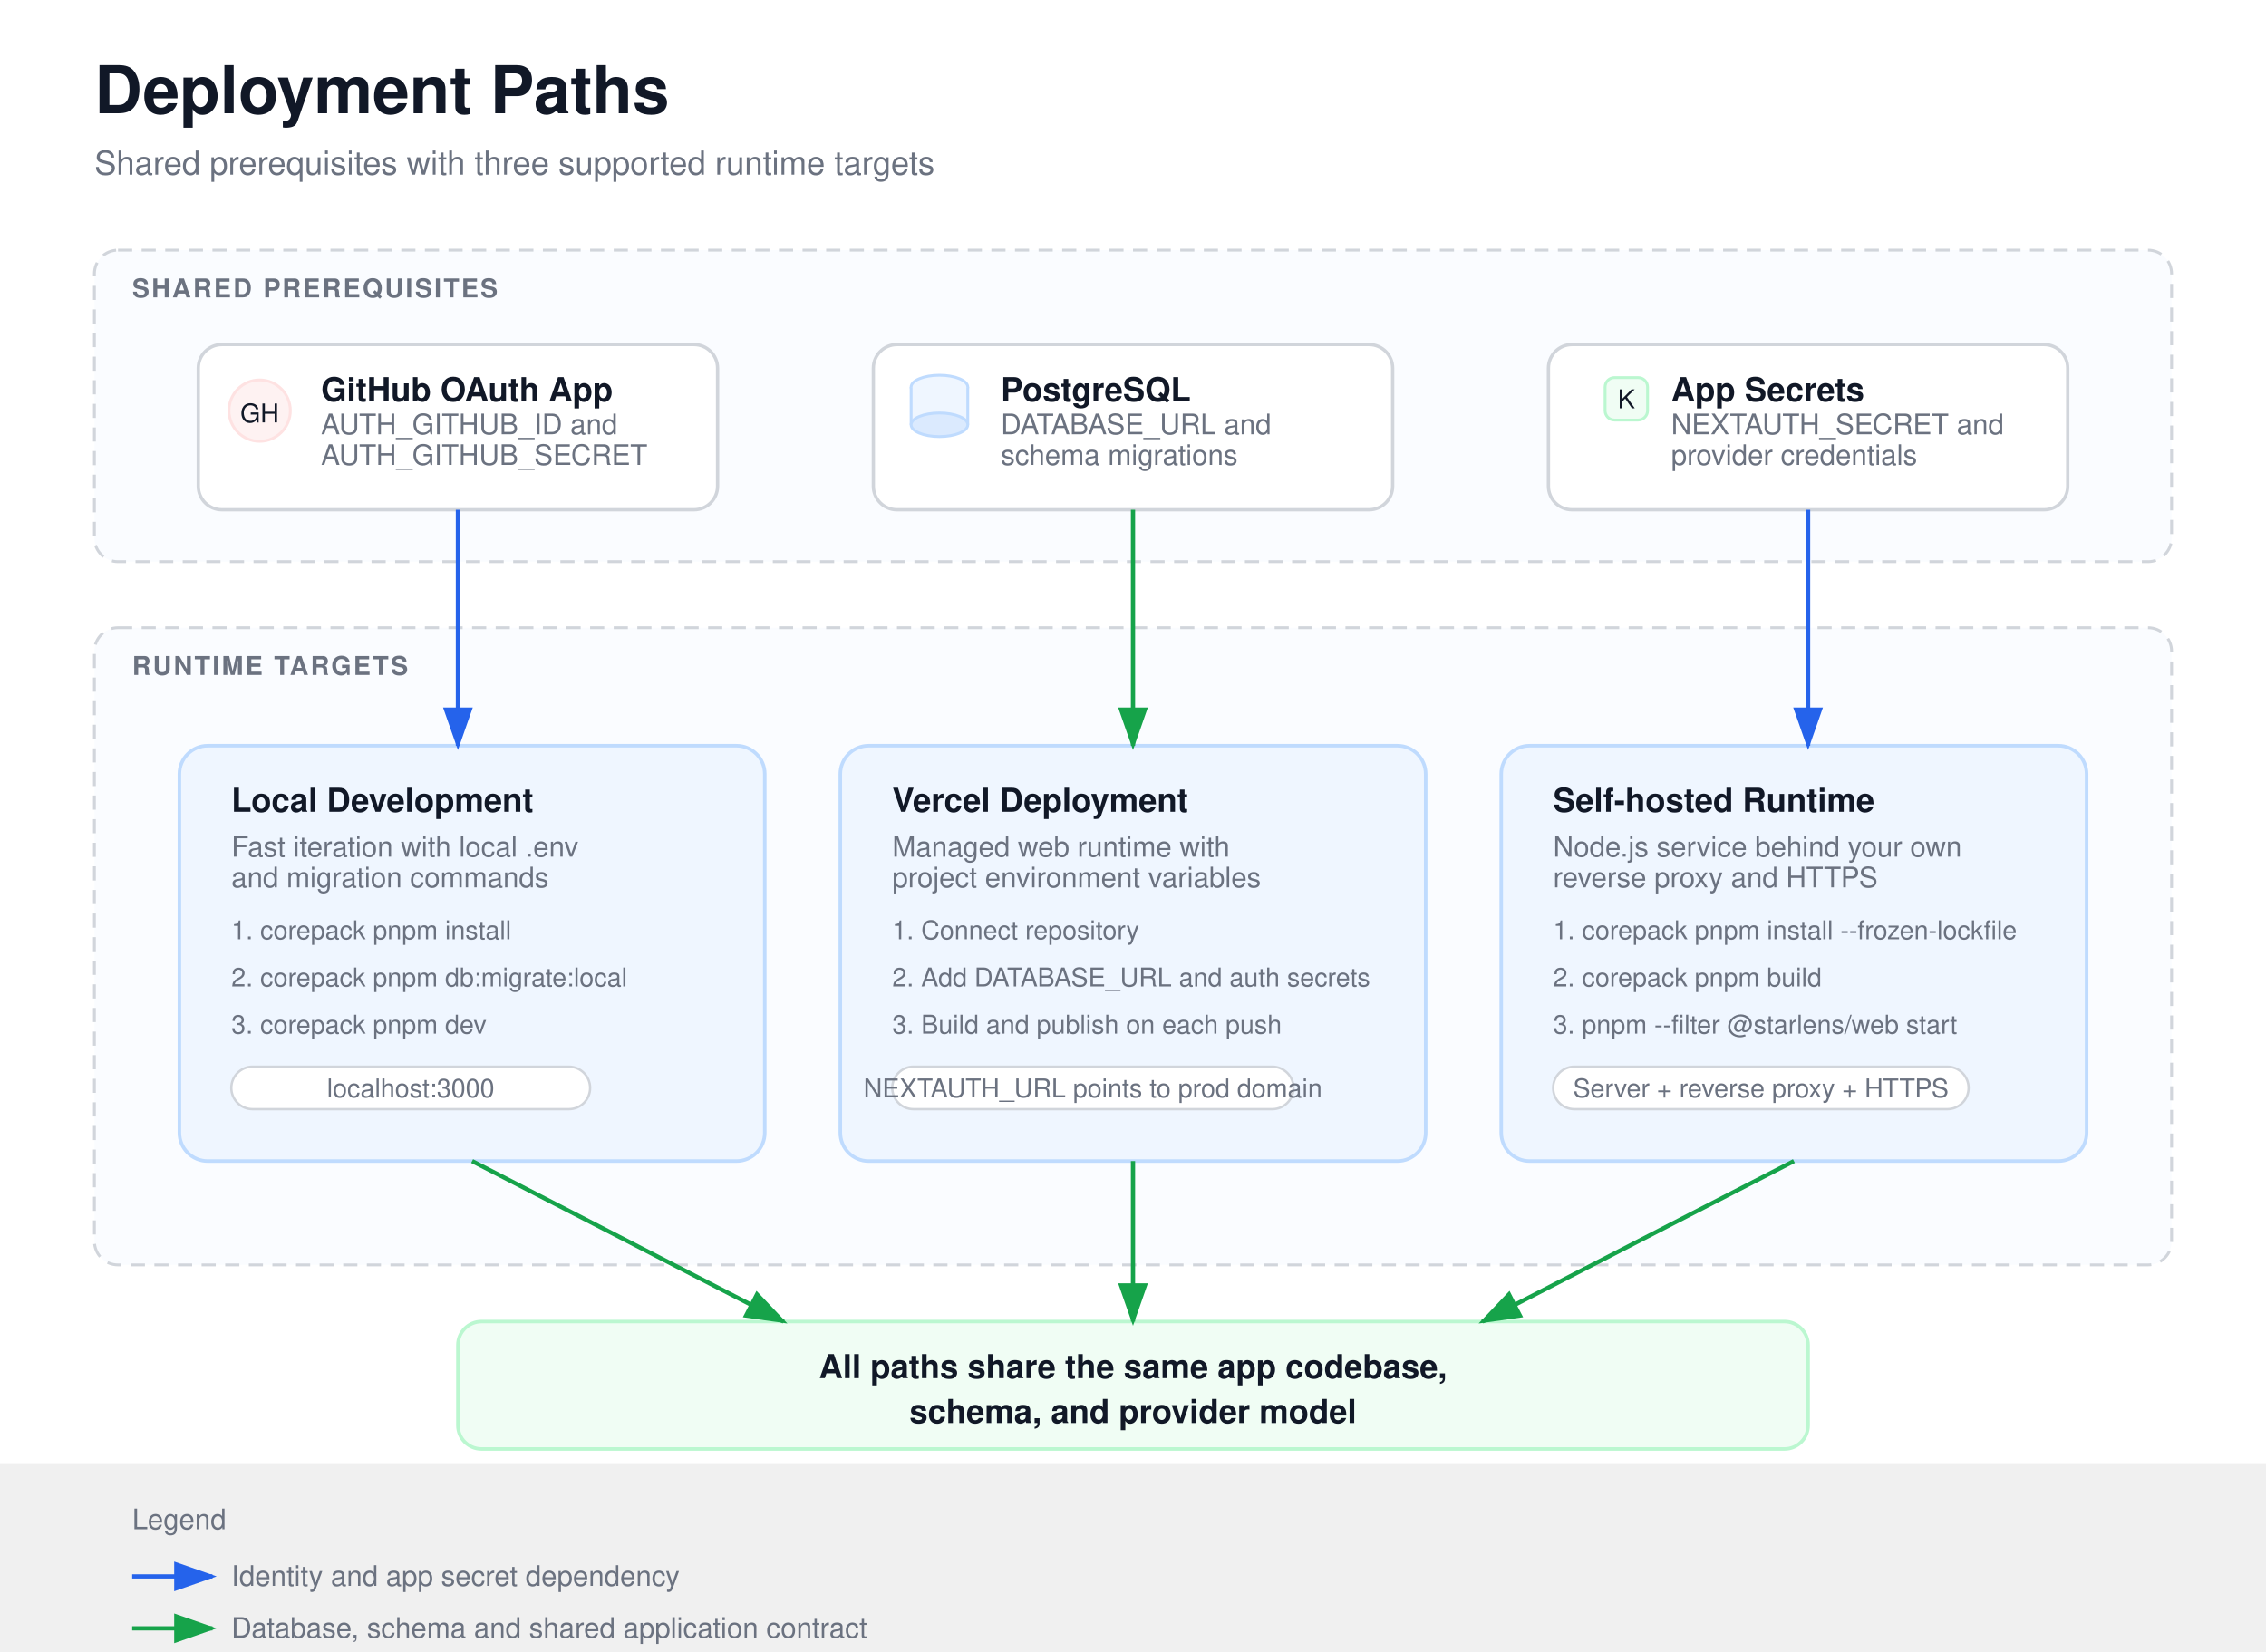
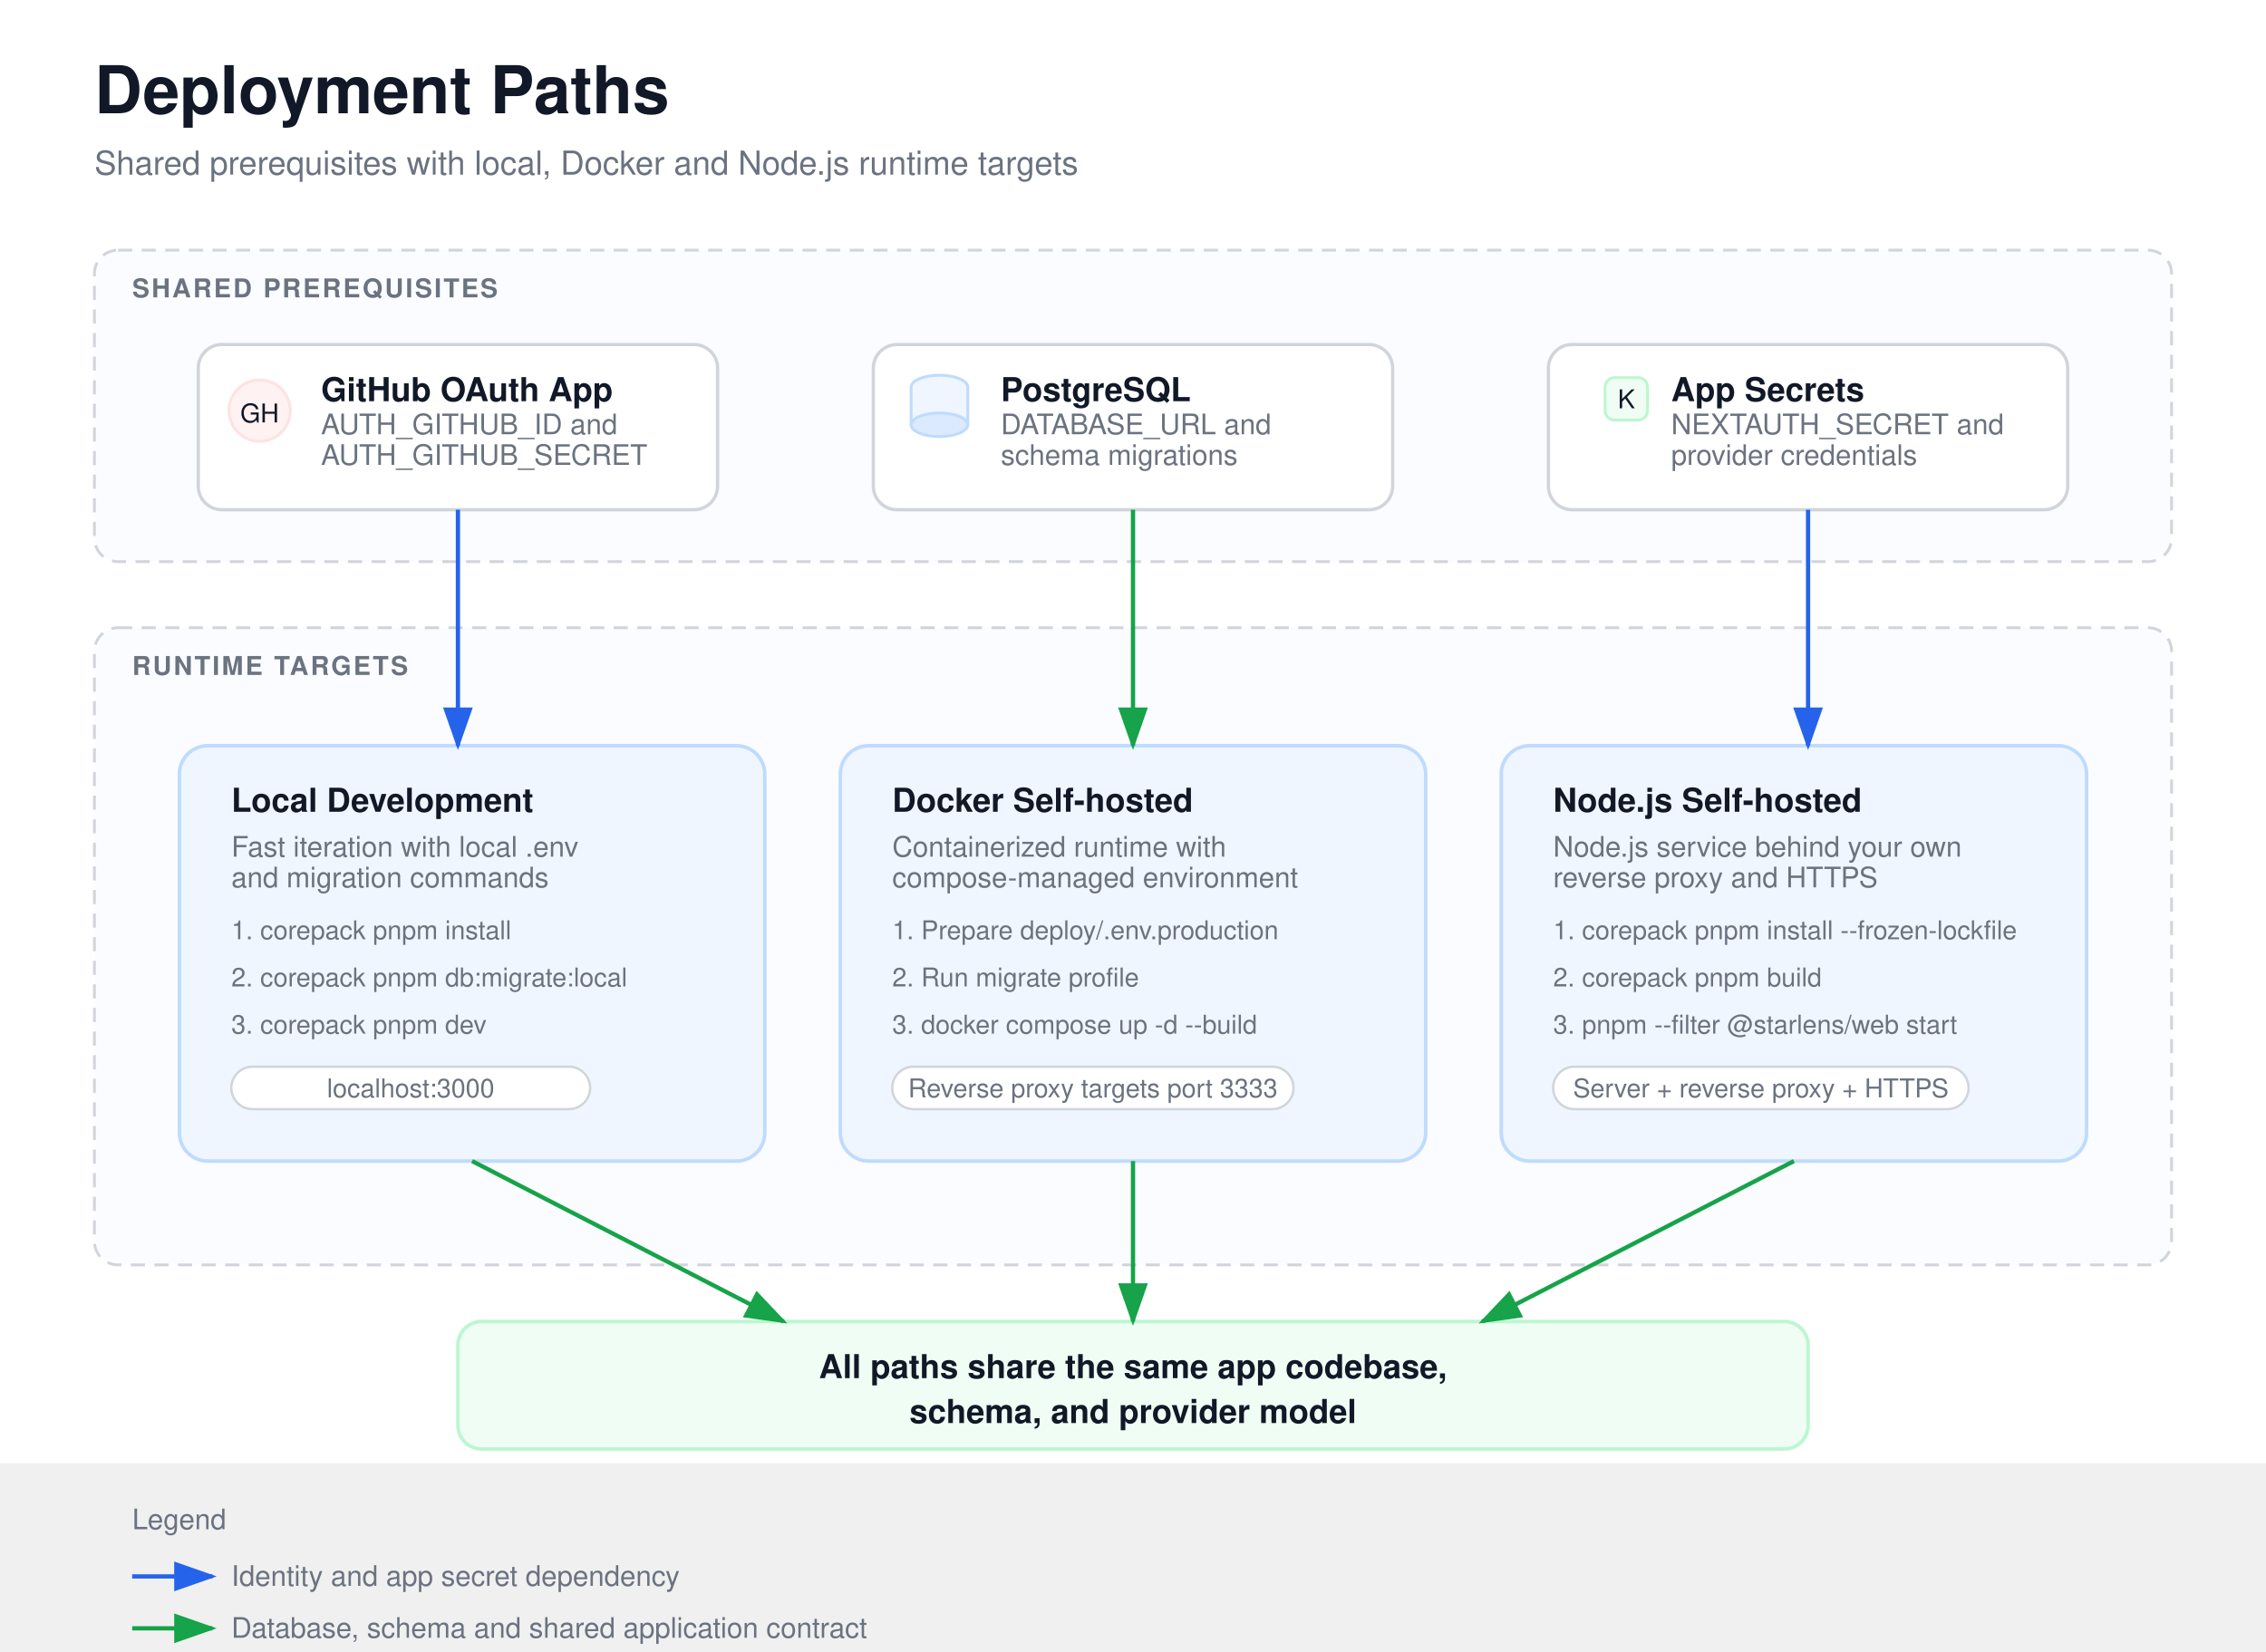
<svg xmlns="http://www.w3.org/2000/svg" viewBox="0 0 960 700" width="960" height="700" role="img" aria-labelledby="deployTitle deployDesc">
  <style>
    text {
      font-family: "Helvetica Neue", Helvetica, Arial, "PingFang SC", "Microsoft YaHei", "Microsoft JhengHei", "SimHei", sans-serif;
      fill: #111827;
    }
    .title {
      font-size: 28px;
      font-weight: 700;
    }
    .subtitle {
      font-size: 14px;
      fill: #6b7280;
    }
    .group-label {
      font-size: 11px;
      font-weight: 700;
      letter-spacing: 0.08em;
      fill: #6b7280;
    }
    .node-title {
      font-size: 14px;
      font-weight: 700;
    }
    .node-subtitle {
      font-size: 12px;
      fill: #6b7280;
    }
    .small {
      font-size: 11px;
      fill: #6b7280;
    }
    .legend {
      font-size: 12px;
      fill: #6b7280;
    }
  </style>
  <defs>
    <marker id="arrow-blue" markerWidth="10" markerHeight="7" refX="9" refY="3.5" orient="auto">
      <polygon points="0 0, 10 3.5, 0 7" fill="#2563eb" />
    </marker>
    <marker id="arrow-green" markerWidth="10" markerHeight="7" refX="9" refY="3.5" orient="auto">
      <polygon points="0 0, 10 3.5, 0 7" fill="#16a34a" />
    </marker>
  </defs>
  <rect width="960" height="620" fill="#ffffff" />
  <text x="40" y="48" class="title">Deployment Paths</text>
-   <text x="40" y="74" class="subtitle">Shared prerequisites with three supported runtime targets</text>
+   <text x="40" y="74" class="subtitle">Shared prerequisites with local, Docker and Node.js runtime targets</text>
  <rect x="40" y="106" width="880" height="132" rx="10" fill="#fafcff" stroke="#d1d5db" stroke-width="1.2" stroke-dasharray="6,4" />
  <text x="56" y="126" class="group-label">SHARED PREREQUISITES</text>
  <rect x="84" y="146" width="220" height="70" rx="10" fill="#ffffff" stroke="#d1d5db" stroke-width="1.4" />
  <circle cx="110" cy="174" r="13" fill="#fef2f2" stroke="#fee2e2" stroke-width="1.2" />
  <text x="110" y="179" text-anchor="middle" font-size="11">GH</text>
  <text x="136" y="170" class="node-title">GitHub OAuth App</text>
  <text x="136" y="184" class="node-subtitle">
    <tspan x="136" dy="0">AUTH_GITHUB_ID and</tspan>
    <tspan x="136" dy="13">AUTH_GITHUB_SECRET</tspan>
  </text>
  <rect x="370" y="146" width="220" height="70" rx="10" fill="#ffffff" stroke="#d1d5db" stroke-width="1.4" />
  <ellipse cx="398" cy="164" rx="12" ry="5" fill="#eff6ff" stroke="#bfdbfe" stroke-width="1.2" />
  <rect x="386" y="164" width="24" height="16" fill="#eff6ff" />
  <line x1="386" y1="164" x2="386" y2="180" stroke="#bfdbfe" stroke-width="1.2" />
  <line x1="410" y1="164" x2="410" y2="180" stroke="#bfdbfe" stroke-width="1.2" />
  <ellipse cx="398" cy="180" rx="12" ry="5" fill="#dbeafe" stroke="#bfdbfe" stroke-width="1.2" />
  <text x="424" y="170" class="node-title">PostgreSQL</text>
  <text x="424" y="184" class="node-subtitle">
    <tspan x="424" dy="0">DATABASE_URL and</tspan>
    <tspan x="424" dy="13">schema migrations</tspan>
  </text>
  <rect x="656" y="146" width="220" height="70" rx="10" fill="#ffffff" stroke="#d1d5db" stroke-width="1.4" />
  <rect x="680" y="160" width="18" height="18" rx="4" fill="#f0fdf4" stroke="#bbf7d0" stroke-width="1.2" />
  <text x="689" y="173" text-anchor="middle" font-size="11">K</text>
  <text x="708" y="170" class="node-title">App Secrets</text>
  <text x="708" y="184" class="node-subtitle">
    <tspan x="708" dy="0">NEXTAUTH_SECRET and</tspan>
    <tspan x="708" dy="13">provider credentials</tspan>
  </text>
  <rect x="40" y="266" width="880" height="270" rx="10" fill="#fafcff" stroke="#d1d5db" stroke-width="1.2" stroke-dasharray="6,4" />
  <text x="56" y="286" class="group-label">RUNTIME TARGETS</text>
  <rect x="76" y="316" width="248" height="176" rx="12" fill="#eff6ff" stroke="#bfdbfe" stroke-width="1.5" />
  <text x="98" y="344" class="node-title">Local Development</text>
  <text x="98" y="363" class="node-subtitle">
    <tspan x="98" dy="0">Fast iteration with local .env</tspan>
    <tspan x="98" dy="13">and migration commands</tspan>
  </text>
  <text x="98" y="398" class="small">1. corepack pnpm install</text>
  <text x="98" y="418" class="small">2. corepack pnpm db:migrate:local</text>
  <text x="98" y="438" class="small">3. corepack pnpm dev</text>
  <rect x="98" y="452" width="152" height="18" rx="9" fill="#ffffff" stroke="#d1d5db" stroke-width="1" />
  <text x="174" y="465" text-anchor="middle" class="small">localhost:3000</text>
  <rect x="356" y="316" width="248" height="176" rx="12" fill="#eff6ff" stroke="#bfdbfe" stroke-width="1.5" />
-   <text x="378" y="344" class="node-title">Vercel Deployment</text>
+   <text x="378" y="344" class="node-title">Docker Self-hosted</text>
  <text x="378" y="363" class="node-subtitle">
-     <tspan x="378" dy="0">Managed web runtime with</tspan>
-     <tspan x="378" dy="13">project environment variables</tspan>
+     <tspan x="378" dy="0">Containerized runtime with</tspan>
+     <tspan x="378" dy="13">compose-managed environment</tspan>
  </text>
-   <text x="378" y="398" class="small">1. Connect repository</text>
-   <text x="378" y="418" class="small">2. Add DATABASE_URL and auth secrets</text>
-   <text x="378" y="438" class="small">3. Build and publish on each push</text>
+   <text x="378" y="398" class="small">1. Prepare deploy/.env.production</text>
+   <text x="378" y="418" class="small">2. Run migrate profile</text>
+   <text x="378" y="438" class="small">3. docker compose up -d --build</text>
  <rect x="378" y="452" width="170" height="18" rx="9" fill="#ffffff" stroke="#d1d5db" stroke-width="1" />
-   <text x="463" y="465" text-anchor="middle" class="small">NEXTAUTH_URL points to prod domain</text>
+   <text x="463" y="465" text-anchor="middle" class="small">Reverse proxy targets port 3333</text>
  <rect x="636" y="316" width="248" height="176" rx="12" fill="#eff6ff" stroke="#bfdbfe" stroke-width="1.5" />
-   <text x="658" y="344" class="node-title">Self-hosted Runtime</text>
+   <text x="658" y="344" class="node-title">Node.js Self-hosted</text>
  <text x="658" y="363" class="node-subtitle">
    <tspan x="658" dy="0">Node.js service behind your own</tspan>
    <tspan x="658" dy="13">reverse proxy and HTTPS</tspan>
  </text>
  <text x="658" y="398" class="small">1. corepack pnpm install --frozen-lockfile</text>
  <text x="658" y="418" class="small">2. corepack pnpm build</text>
  <text x="658" y="438" class="small">3. pnpm --filter @starlens/web start</text>
  <rect x="658" y="452" width="176" height="18" rx="9" fill="#ffffff" stroke="#d1d5db" stroke-width="1" />
  <text x="746" y="465" text-anchor="middle" class="small">Server + reverse proxy + HTTPS</text>
  <rect x="194" y="560" width="572" height="54" rx="10" fill="#f0fdf4" stroke="#bbf7d0" stroke-width="1.5" />
  <text x="480" y="584" text-anchor="middle" class="node-title">All paths share the same app codebase,</text>
  <text x="480" y="603" text-anchor="middle" class="node-title">schema, and provider model</text>
  <path d="M 194 216 L 194 316" fill="none" stroke="#2563eb" stroke-width="1.8" marker-end="url(#arrow-blue)" />
  <path d="M 480 216 L 480 316" fill="none" stroke="#16a34a" stroke-width="1.8" marker-end="url(#arrow-green)" />
  <path d="M 766 216 L 766 316" fill="none" stroke="#2563eb" stroke-width="1.8" marker-end="url(#arrow-blue)" />
  <path d="M 200 492 L 332 560" fill="none" stroke="#16a34a" stroke-width="1.8" marker-end="url(#arrow-green)" />
  <path d="M 480 492 L 480 560" fill="none" stroke="#16a34a" stroke-width="1.8" marker-end="url(#arrow-green)" />
  <path d="M 760 492 L 628 560" fill="none" stroke="#16a34a" stroke-width="1.8" marker-end="url(#arrow-green)" />
  <text x="56" y="648" class="legend">Legend</text>
  <line x1="56" y1="668" x2="90" y2="668" stroke="#2563eb" stroke-width="1.8" marker-end="url(#arrow-blue)" />
  <text x="98" y="672" class="legend">Identity and app secret dependency</text>
  <line x1="56" y1="690" x2="90" y2="690" stroke="#16a34a" stroke-width="1.8" marker-end="url(#arrow-green)" />
  <text x="98" y="694" class="legend">Database, schema and shared application contract</text>
</svg>
